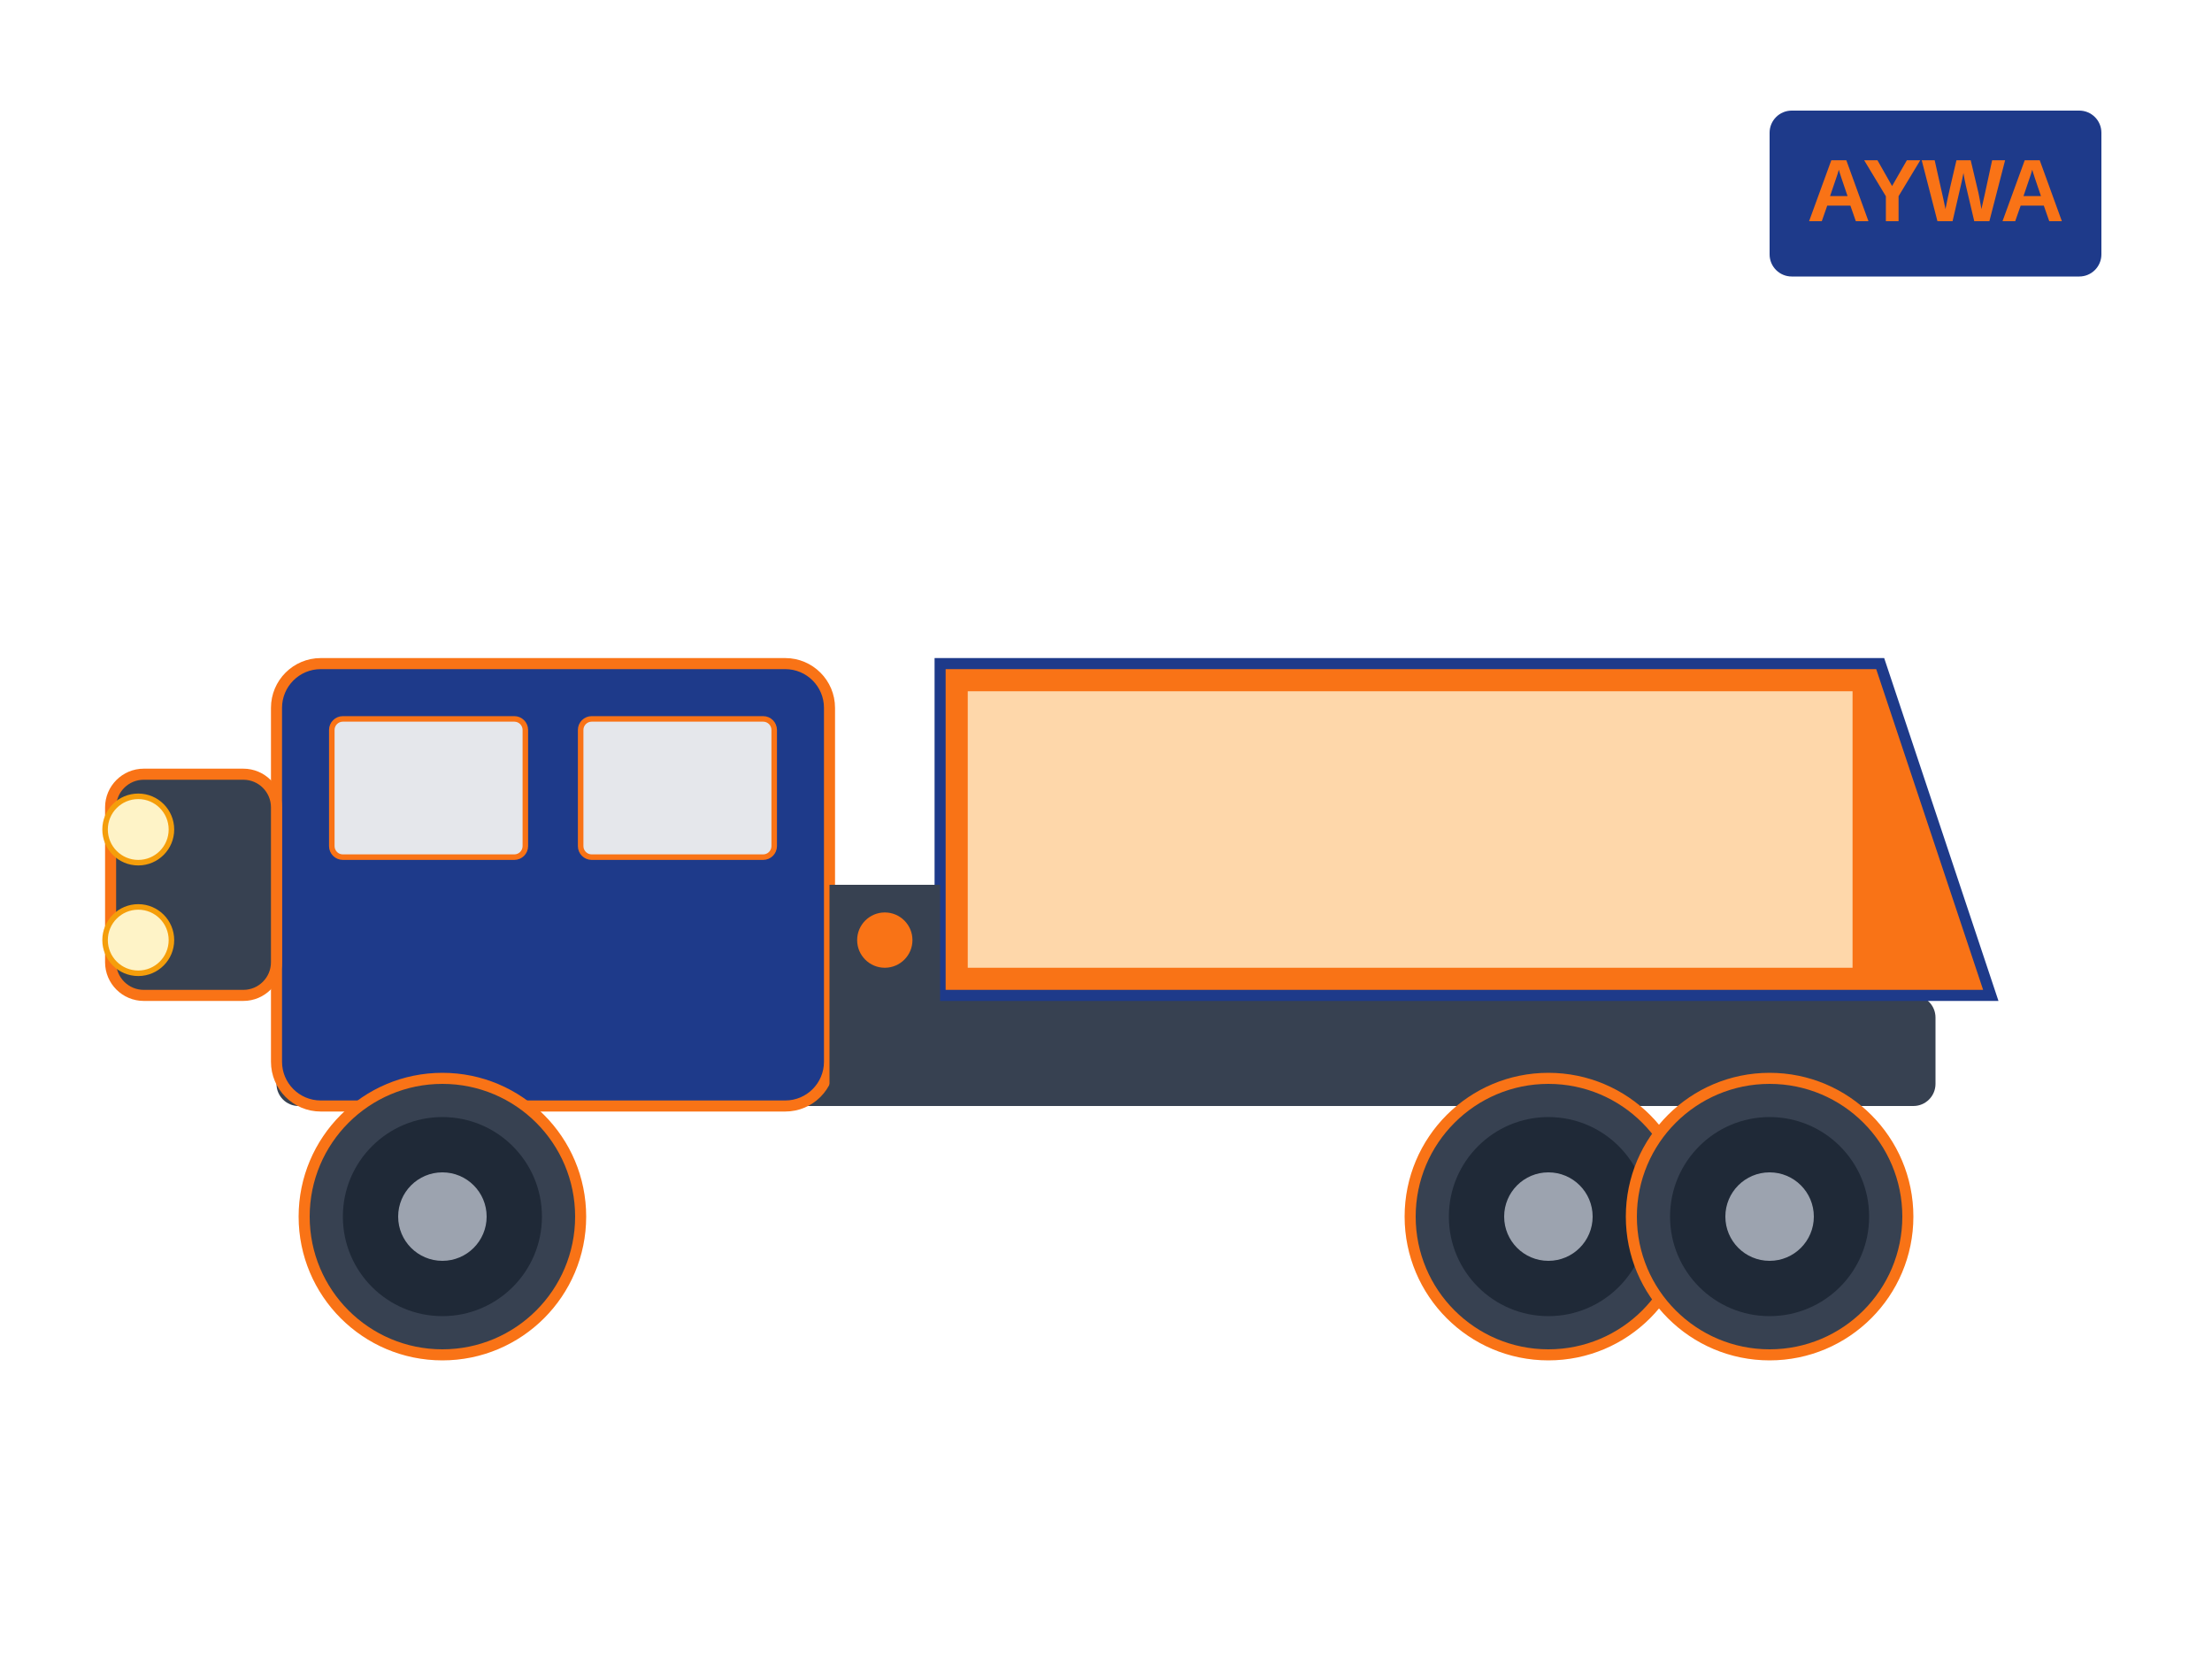
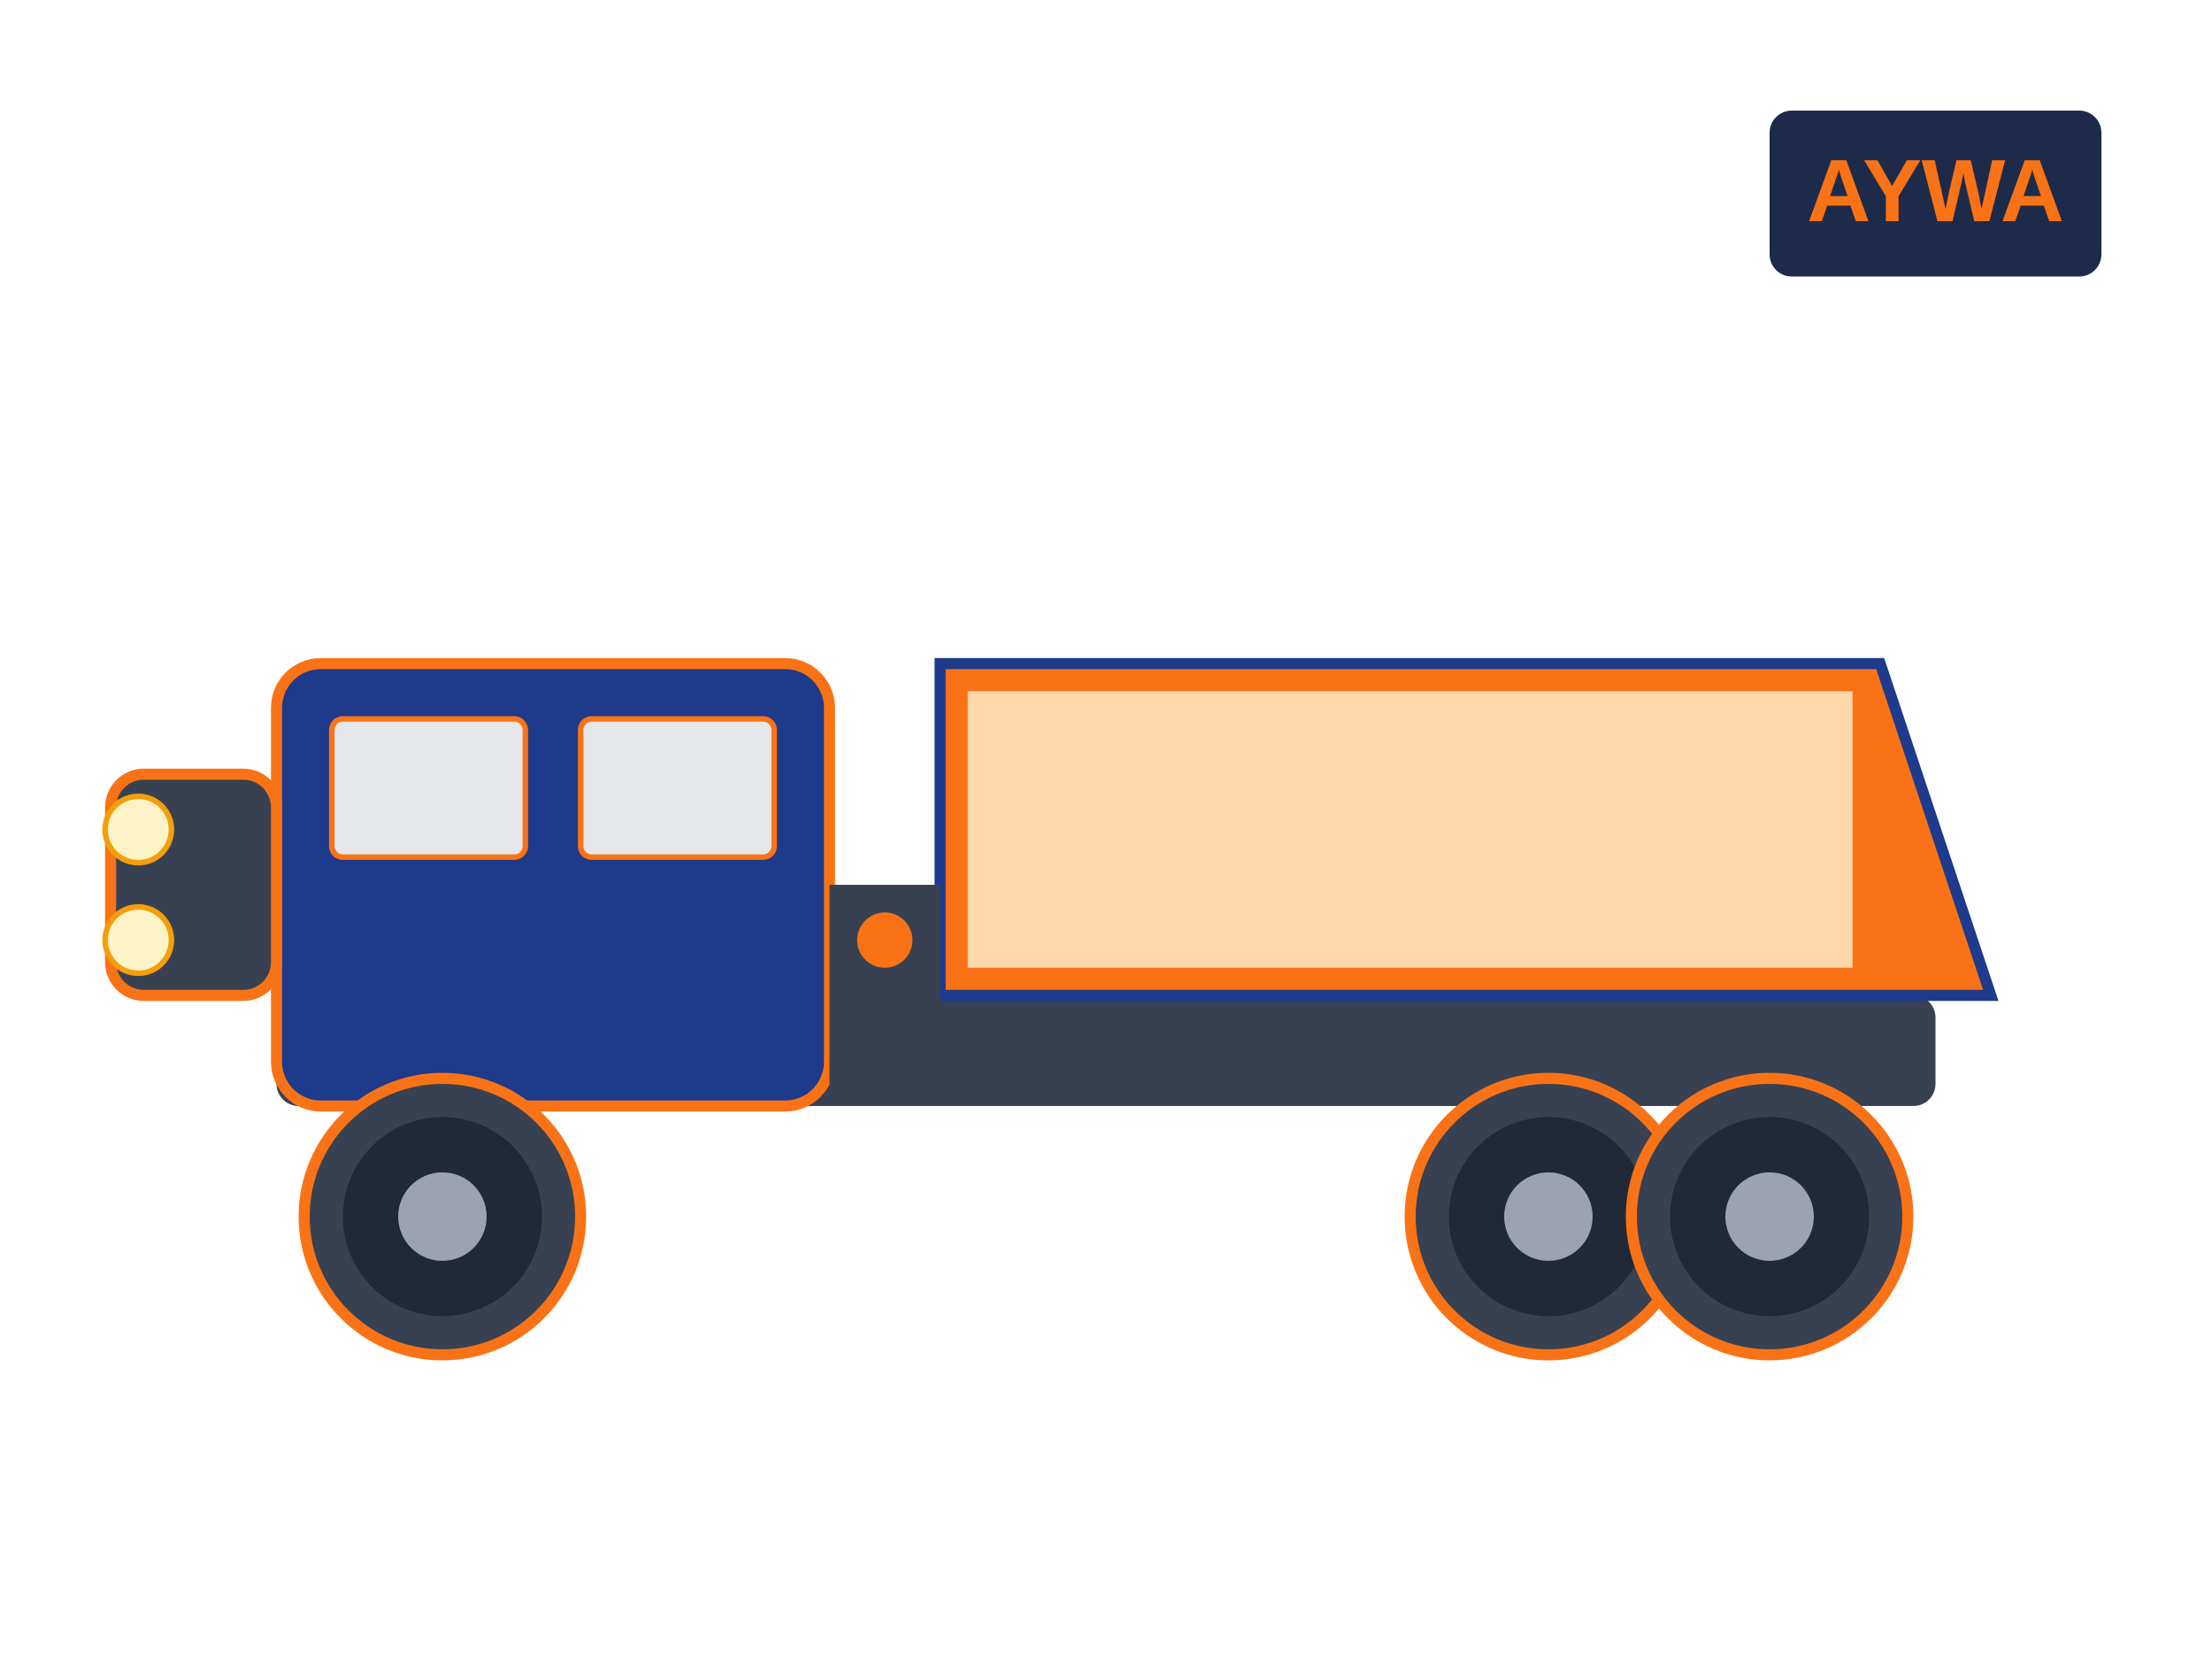
<svg xmlns="http://www.w3.org/2000/svg" width="400" height="300" viewBox="0 0 400 300" fill="none">
  <rect x="50" y="180" width="300" height="20" rx="4" fill="#374151" />
  <rect x="50" y="120" width="100" height="80" rx="8" fill="#1e3a8a" stroke="#f97316" stroke-width="2" />
  <rect x="60" y="130" width="35" height="25" rx="2" fill="#e5e7eb" stroke="#f97316" stroke-width="1" />
  <rect x="105" y="130" width="35" height="25" rx="2" fill="#e5e7eb" stroke="#f97316" stroke-width="1" />
  <rect x="20" y="140" width="30" height="40" rx="6" fill="#374151" stroke="#f97316" stroke-width="2" />
  <path d="M170 120 L340 120 L360 180 L170 180 Z" fill="#f97316" stroke="#1e3a8a" stroke-width="2" />
  <rect x="175" y="125" width="160" height="50" fill="#fed7aa" />
  <rect x="150" y="160" width="20" height="40" fill="#374151" />
  <circle cx="160" cy="170" r="5" fill="#f97316" />
  <circle cx="80" cy="220" r="25" fill="#374151" stroke="#f97316" stroke-width="2" />
  <circle cx="80" cy="220" r="18" fill="#1f2937" />
  <circle cx="80" cy="220" r="8" fill="#9ca3af" />
  <circle cx="280" cy="220" r="25" fill="#374151" stroke="#f97316" stroke-width="2" />
  <circle cx="280" cy="220" r="18" fill="#1f2937" />
  <circle cx="280" cy="220" r="8" fill="#9ca3af" />
  <circle cx="320" cy="220" r="25" fill="#374151" stroke="#f97316" stroke-width="2" />
  <circle cx="320" cy="220" r="18" fill="#1f2937" />
  <circle cx="320" cy="220" r="8" fill="#9ca3af" />
  <circle cx="25" cy="150" r="6" fill="#fef3c7" stroke="#f59e0b" stroke-width="1" />
  <circle cx="25" cy="170" r="6" fill="#fef3c7" stroke="#f59e0b" stroke-width="1" />
-   <rect x="320" y="20" width="60" height="30" rx="4" fill="#1e3a8a" />
+   <rect x="320" y="20" width="60" height="30" rx="4" fill="#1e2a4a" />
  <text x="350" y="40" text-anchor="middle" fill="#f97316" font-family="Arial, sans-serif" font-size="16" font-weight="bold">AYWA</text>
</svg>
